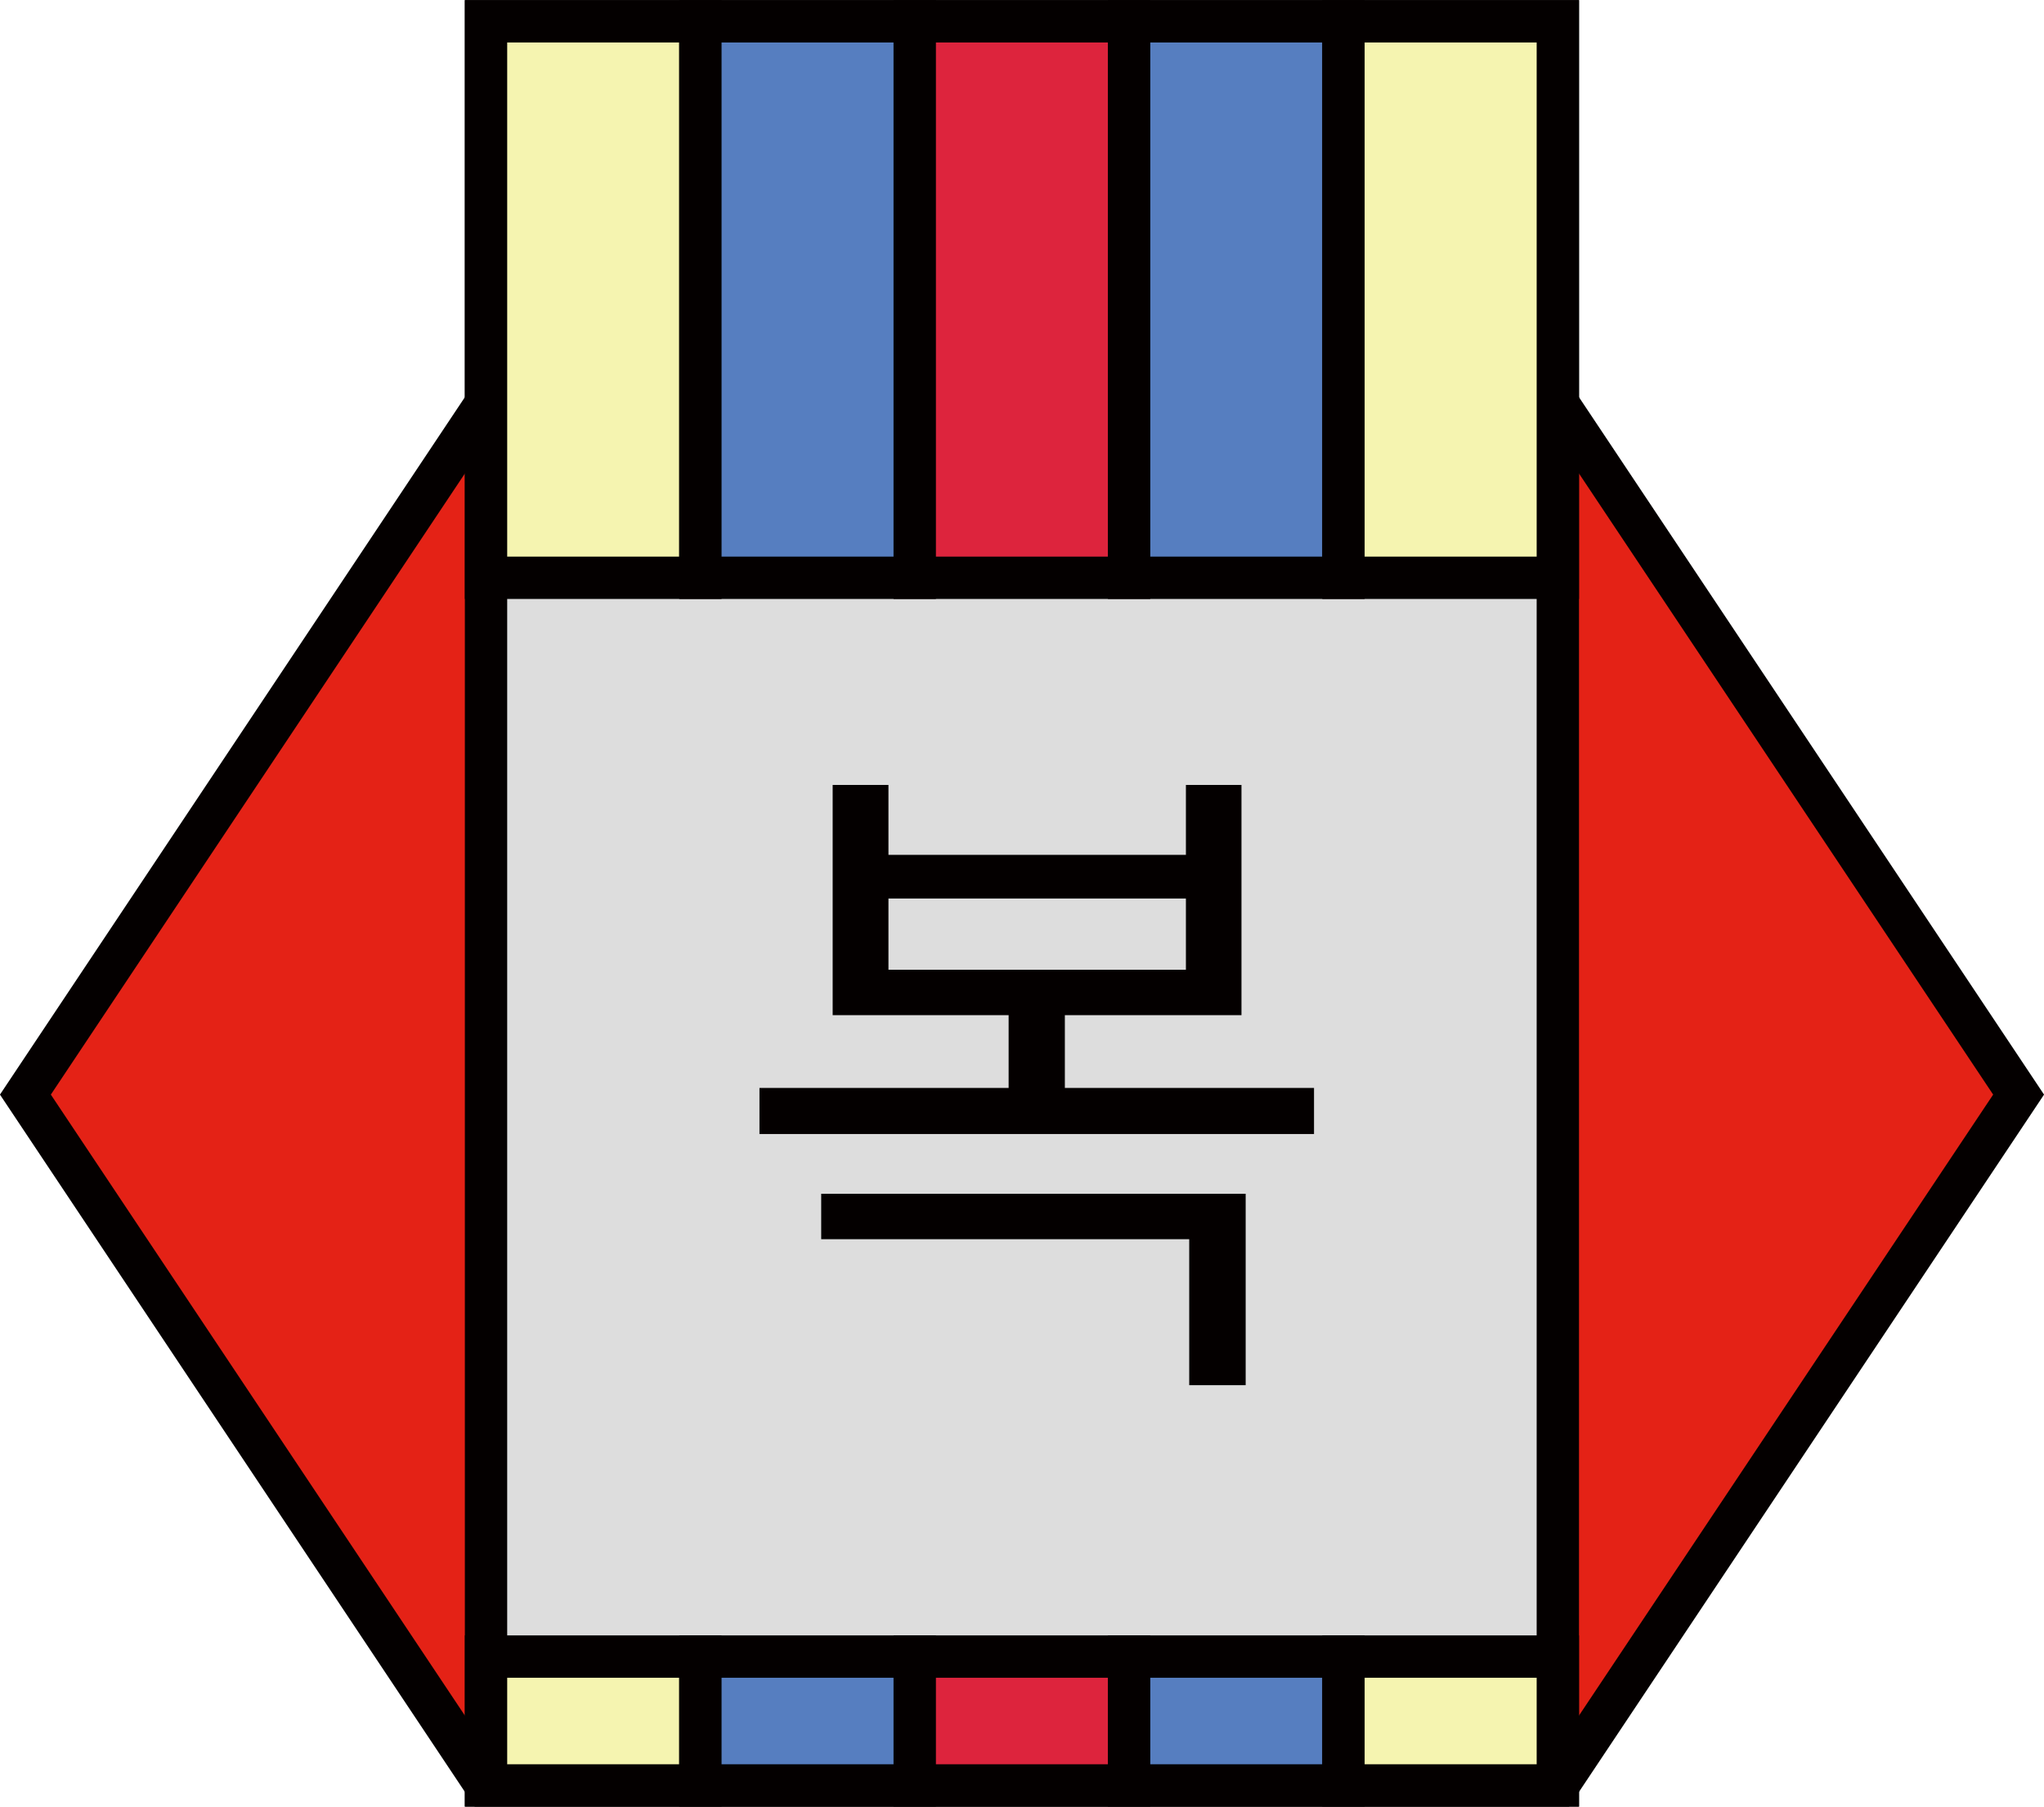
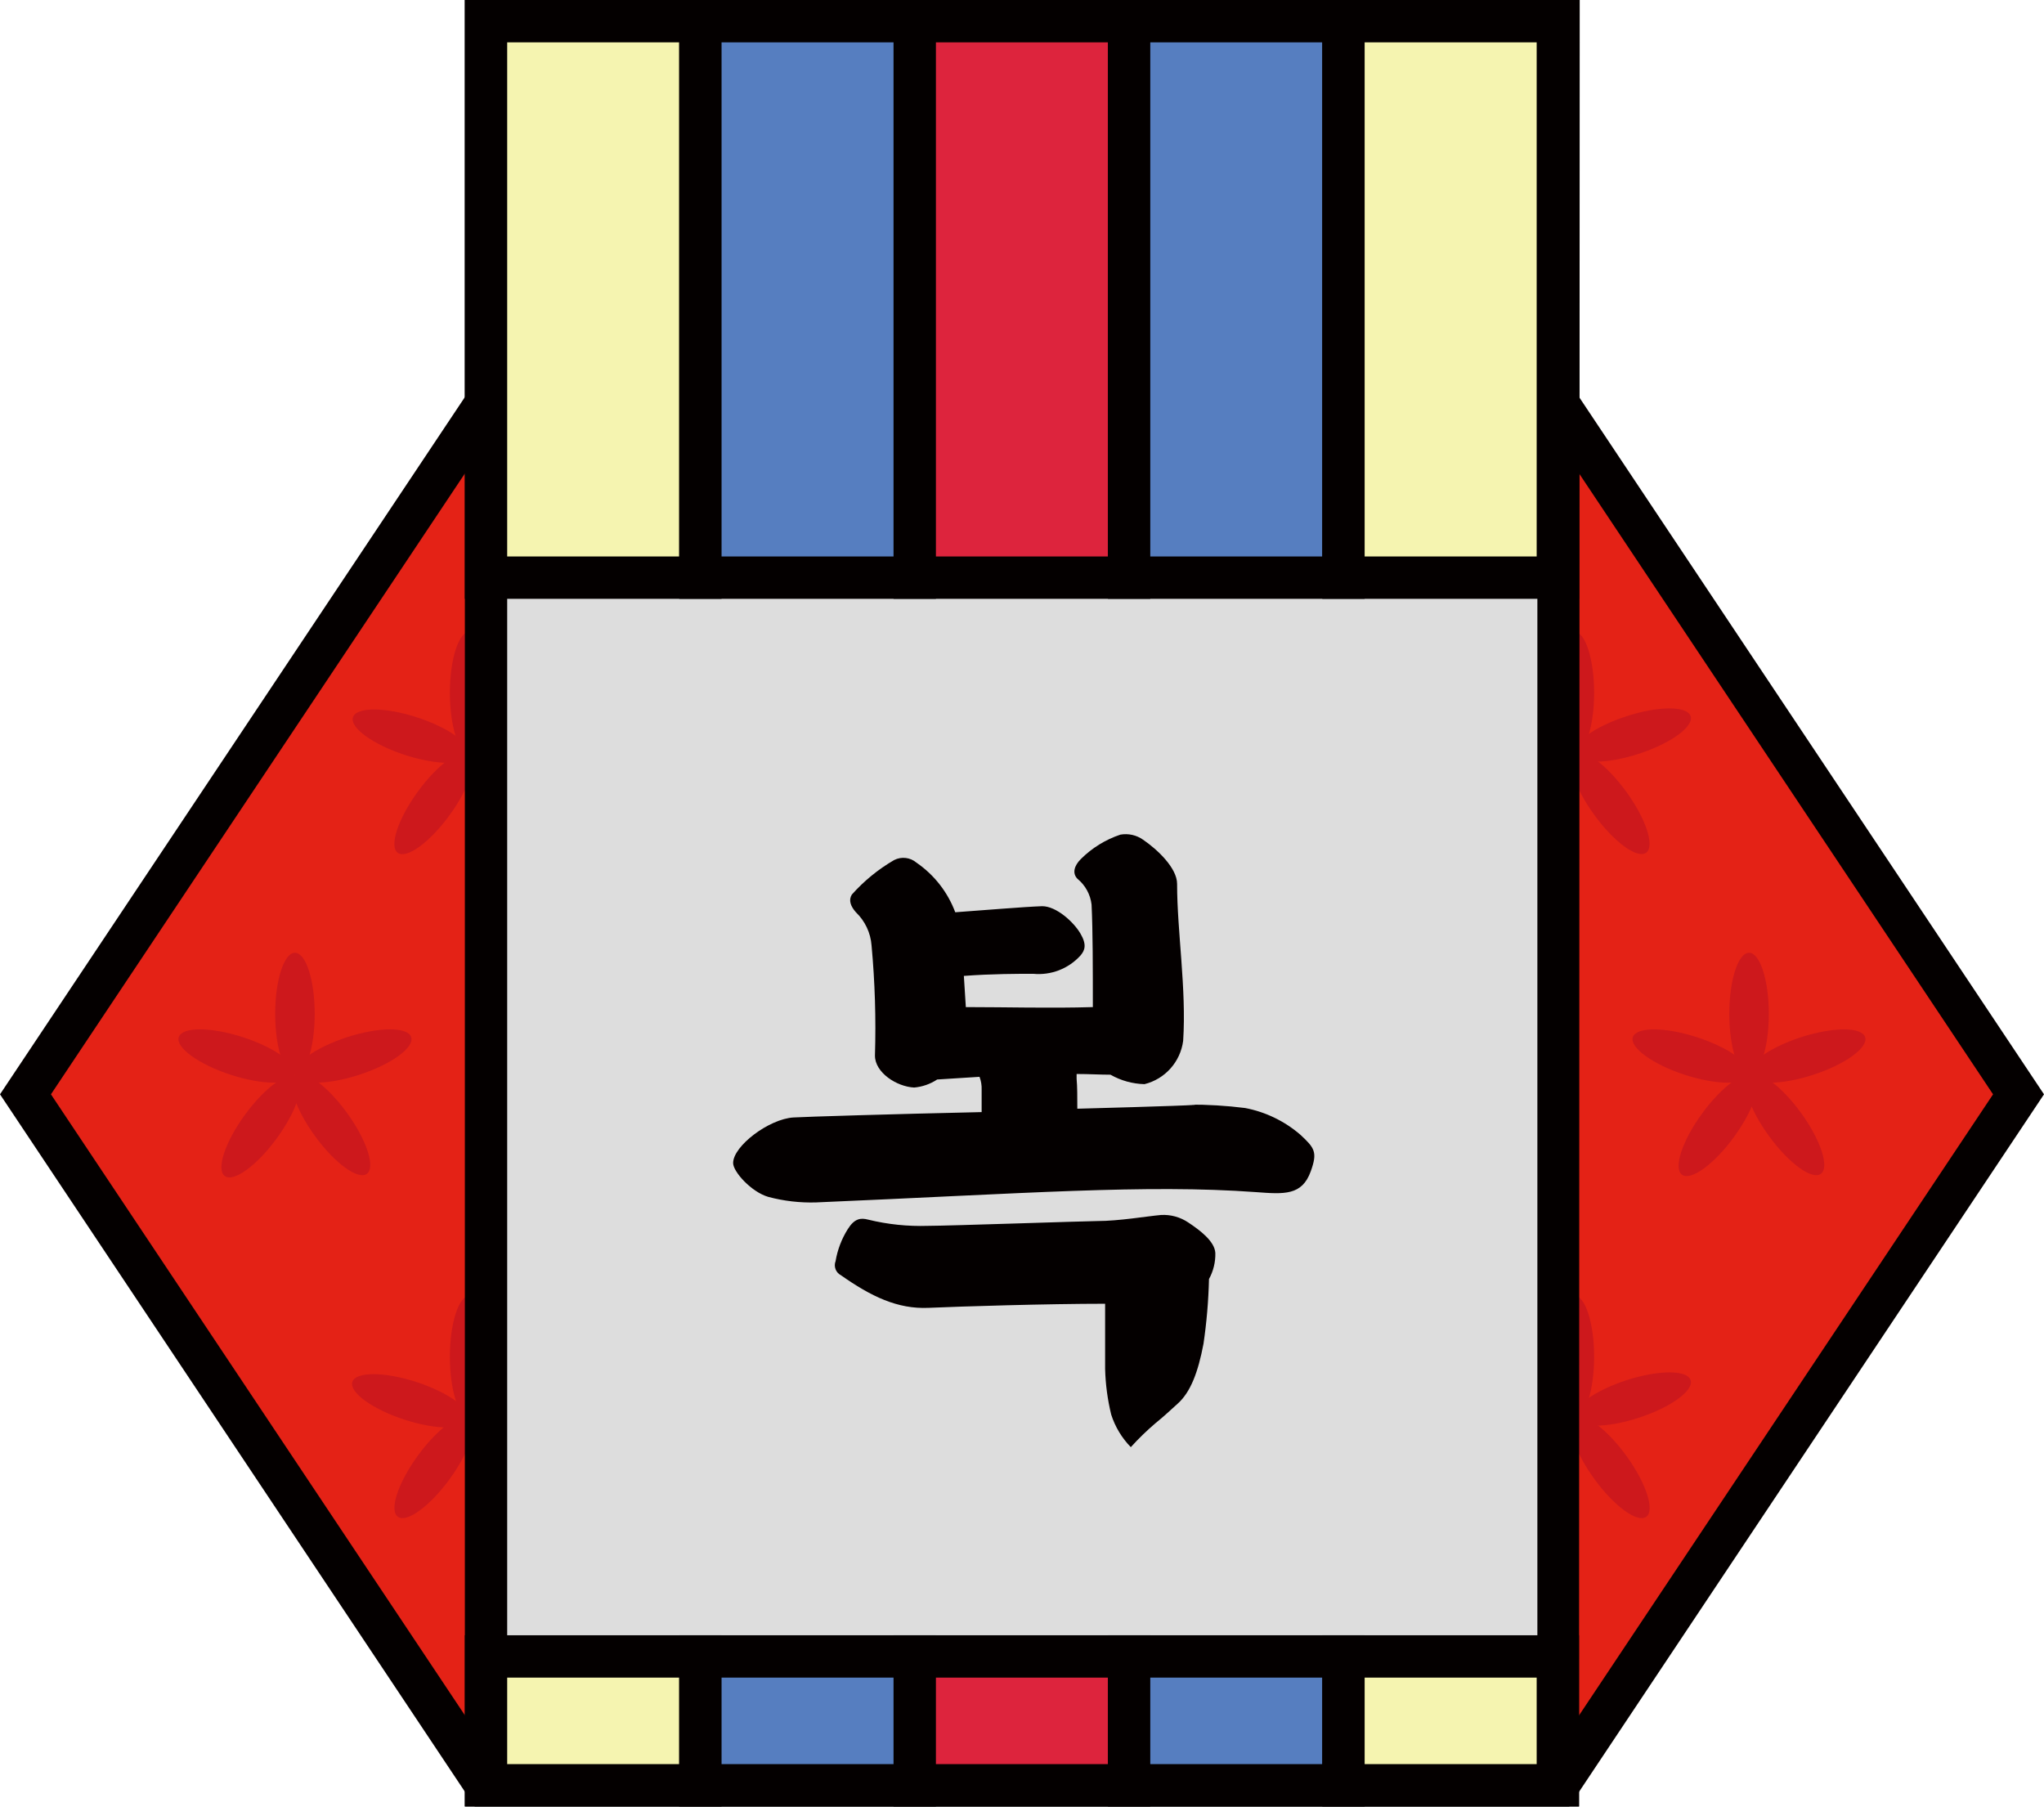
- <svg xmlns="http://www.w3.org/2000/svg" id="레이어_1" data-name="레이어 1" viewBox="0 0 144.84 128.02">
+ <svg xmlns="http://www.w3.org/2000/svg" id="레이어_1" data-name="레이어 1" viewBox="0 0 144.84 128">
  <defs>
-     <style>.cls-1{fill:none;}.cls-2{clip-path:url(#clip-path);}.cls-3{fill:#c18563;stroke:#a46c4a;}.cls-3,.cls-4,.cls-5,.cls-7,.cls-8,.cls-9{stroke-miterlimit:10;stroke-width:3px;}.cls-4{fill:#e42216;}.cls-4,.cls-5,.cls-7,.cls-8,.cls-9{stroke:#040000;}.cls-5{fill:#ddd;}.cls-6{font-size:48.11px;fill:#040000;font-family:BMEULJIRO-KSCpc-EUC-H, BM EULJIRO;}.cls-7{fill:#f5f4b0;}.cls-8{fill:#567ec0;}.cls-9{fill:#dd243d;}</style>
+     <style>.cls-1{fill:none;}.cls-2{clip-path:url(#clip-path);}.cls-3{fill:#f0b350;}.cls-4{fill:#040000;}.cls-5{fill:#ecca88;}.cls-6{fill:#e42216;}.cls-7{fill:#cd181c;}.cls-8{fill:#ddd;}.cls-9{fill:#f5f4b0;}.cls-10{fill:#567ec0;}.cls-11{fill:#dd243d;}</style>
    <clipPath id="clip-path">
-       <path class="cls-1" d="M-58-1677.14H1340.83A14.18,14.18,0,0,1,1355-1663v971.65a14.18,14.18,0,0,1-14.18,14.18H-58a14.18,14.18,0,0,1-14.18-14.18V-1663A14.17,14.17,0,0,1-58-1677.14Z" transform="translate(-535.72 -1818.56) rotate(90)" />
+       <polygon class="cls-1" points="-44.12 28.59 -120.07 28.59 -152.72 77.54 -120.07 126.5 -44.12 126.5 -11.48 77.54 -44.12 28.59" />
    </clipPath>
  </defs>
  <g class="cls-2">
-     <rect class="cls-3" x="15.33" y="-14.16" width="299.65" height="69.91" />
+     <rect class="cls-3" x="-73.17" y="68.14" width="107.29" height="4.08" transform="translate(-88.74 92.87) rotate(-123.69)" />
+     <path class="cls-4" d="M8.26,117.33-52.36,26.4l5-3.37L13.32,114ZM-49.59,27,8.82,114.56l1.73-1.15L-47.86,25.8Z" />
+     <rect class="cls-5" x="-76.56" y="70.4" width="107.29" height="4.08" transform="translate(-95.9 93.56) rotate(-123.69)" />
+     <path class="cls-4" d="M4.87,119.6-55.76,28.66l5.06-3.37L9.93,116.22ZM-53,29.22l58.41,87.6,1.73-1.15-58.4-87.61Z" />
+     <rect class="cls-3" x="-79.96" y="72.67" width="107.29" height="4.08" transform="translate(-103.06 94.26) rotate(-123.69)" />
+     <path class="cls-4" d="M1.47,121.86-59.15,30.93l5.06-3.38L6.53,118.49ZM-56.38,31.48,2,119.09l1.73-1.16-58.41-87.6Z" />
+     <rect class="cls-5" x="-83.35" y="74.93" width="107.29" height="4.08" transform="translate(-110.22 94.95) rotate(-123.69)" />
+     <path class="cls-4" d="M-1.92,124.12-62.55,33.19l5.06-3.37L3.14,120.75ZM-59.78,33.74l58.41,87.61L.36,120.2-58,32.59Z" />
  </g>
-   <polygon class="cls-4" points="110.39 28.6 34.44 28.6 1.8 77.56 34.44 126.51 110.39 126.51 143.04 77.56 110.39 28.6" />
-   <rect class="cls-5" x="34.44" y="1.51" width="75.95" height="125" />
-   <text class="cls-6" transform="translate(51.41 94.4)">복</text>
-   <rect class="cls-7" x="34.44" y="1.51" width="15.19" height="39.43" />
-   <rect class="cls-8" x="49.63" y="1.51" width="15.19" height="39.43" />
-   <rect class="cls-9" x="64.82" y="1.51" width="15.19" height="39.43" />
-   <rect class="cls-8" x="80.01" y="1.51" width="15.19" height="39.43" />
-   <rect class="cls-7" x="95.2" y="1.51" width="15.19" height="39.43" />
-   <rect class="cls-7" x="34.44" y="117.38" width="15.19" height="9.13" />
-   <rect class="cls-8" x="49.63" y="117.38" width="15.19" height="9.13" />
-   <rect class="cls-9" x="64.82" y="117.38" width="15.19" height="9.13" />
-   <rect class="cls-8" x="80.01" y="117.38" width="15.19" height="9.13" />
-   <rect class="cls-7" x="95.2" y="117.38" width="15.19" height="9.13" />
+   <polygon class="cls-6" points="110.39 28.59 34.44 28.59 1.8 77.54 34.44 126.5 110.39 126.5 143.04 77.54 110.39 28.59" />
+   <path class="cls-4" d="M111.2,128H33.64L0,77.54,33.64,27.09H111.2l33.64,50.45Zm-75.95-3h74.34l31.64-47.46L109.59,30.09H35.25L3.61,77.54Z" />
+   <ellipse class="cls-7" cx="20.9" cy="71.84" rx="1.4" ry="4.33" />
+   <ellipse class="cls-7" cx="16.79" cy="74.83" rx="1.4" ry="4.33" transform="translate(-59.57 67.67) rotate(-72)" />
+   <ellipse class="cls-7" cx="18.36" cy="79.67" rx="4.33" ry="1.4" transform="matrix(0.59, -0.81, 0.81, 0.59, -56.88, 47.69)" />
+   <ellipse class="cls-7" cx="23.45" cy="79.67" rx="1.4" ry="4.33" transform="translate(-42.35 29) rotate(-36)" />
+   <ellipse class="cls-7" cx="25.02" cy="74.83" rx="4.33" ry="1.4" transform="translate(-21.9 11.39) rotate(-18)" />
+   <ellipse class="cls-7" cx="33.28" cy="96.14" rx="1.4" ry="4.33" />
+   <ellipse class="cls-7" cx="29.16" cy="99.13" rx="1.4" ry="4.33" transform="matrix(0.31, -0.95, 0.95, 0.31, -74.13, 96.23)" />
+   <ellipse class="cls-7" cx="30.73" cy="103.97" rx="4.33" ry="1.4" transform="translate(-71.44 67.72) rotate(-54)" />
+   <ellipse class="cls-7" cx="35.82" cy="103.97" rx="1.4" ry="4.33" transform="translate(-54.27 40.91) rotate(-36)" />
+   <ellipse class="cls-7" cx="37.39" cy="99.13" rx="4.33" ry="1.4" transform="translate(-28.8 16.41) rotate(-18)" />
+   <ellipse class="cls-7" cx="33.28" cy="49.09" rx="1.4" ry="4.33" />
+   <ellipse class="cls-7" cx="29.16" cy="52.08" rx="1.4" ry="4.33" transform="matrix(0.31, -0.95, 0.95, 0.31, -29.39, 63.72)" />
+   <ellipse class="cls-7" cx="30.73" cy="56.92" rx="4.33" ry="1.4" transform="translate(-33.38 48.33) rotate(-54)" />
+   <ellipse class="cls-7" cx="35.82" cy="56.92" rx="1.4" ry="4.33" transform="translate(-26.62 31.93) rotate(-36)" />
+   <ellipse class="cls-7" cx="37.39" cy="52.08" rx="4.33" ry="1.4" transform="translate(-14.26 14.1) rotate(-18)" />
+   <ellipse class="cls-7" cx="123.94" cy="71.84" rx="1.4" ry="4.33" />
+   <ellipse class="cls-7" cx="128.05" cy="74.83" rx="4.33" ry="1.4" transform="translate(-16.86 43.23) rotate(-18)" />
+   <ellipse class="cls-7" cx="126.48" cy="79.67" rx="1.4" ry="4.33" transform="translate(-22.67 89.56) rotate(-36)" />
+   <ellipse class="cls-7" cx="121.39" cy="79.67" rx="4.33" ry="1.4" transform="matrix(0.59, -0.81, 0.81, 0.59, -14.41, 131.05)" />
+   <ellipse class="cls-7" cx="119.82" cy="74.83" rx="1.4" ry="4.33" transform="translate(11.63 165.66) rotate(-72)" />
+   <ellipse class="cls-7" cx="111.56" cy="96.14" rx="1.4" ry="4.33" />
+   <ellipse class="cls-7" cx="115.68" cy="99.13" rx="4.33" ry="1.4" transform="translate(-24.97 40.6) rotate(-18)" />
+   <ellipse class="cls-7" cx="114.11" cy="103.97" rx="1.4" ry="4.33" transform="translate(-39.32 86.93) rotate(-36)" />
+   <ellipse class="cls-7" cx="109.02" cy="103.97" rx="4.33" ry="1.4" transform="translate(-39.17 131.05) rotate(-54)" />
+   <ellipse class="cls-7" cx="107.45" cy="99.13" rx="1.4" ry="4.33" transform="translate(-20.03 170.68) rotate(-72)" />
+   <ellipse class="cls-7" cx="111.56" cy="49.09" rx="1.4" ry="4.33" />
+   <ellipse class="cls-7" cx="115.68" cy="52.08" rx="4.33" ry="1.4" transform="translate(-10.43 38.3) rotate(-18)" />
+   <ellipse class="cls-7" cx="114.11" cy="56.92" rx="1.4" ry="4.33" transform="translate(-11.67 77.94) rotate(-36)" />
+   <ellipse class="cls-7" cx="109.02" cy="56.92" rx="4.33" ry="1.4" transform="translate(-1.11 111.66) rotate(-54)" />
+   <ellipse class="cls-7" cx="107.45" cy="52.08" rx="1.4" ry="4.33" transform="translate(24.71 138.18) rotate(-72)" />
+   <rect class="cls-8" x="34.44" y="1.5" width="75.95" height="125" />
+   <path class="cls-4" d="M111.89,128H32.94V0h79Zm-75.95-3h73V3H35.94Z" />
+   <path class="cls-4" d="M92.88,83C92.26,84.72,91,84.62,89,84.47c-7.8-.57-16.41.1-31.18.73a11.76,11.76,0,0,1-3.37-.39c-1.2-.34-2.5-1.78-2.5-2.4,0-1.21,2.55-3.13,4.28-3.23.82-.05,7-.24,13.33-.38V77.21a2.3,2.3,0,0,0-.15-.91l-3,.19a3.53,3.53,0,0,1-1.63.57C63.54,77,62,76,62,74.8A63.67,63.67,0,0,0,61.76,67a3.63,3.63,0,0,0-1.11-2.36c-.38-.43-.53-.86-.29-1.25a12.21,12.21,0,0,1,3-2.45,1.44,1.44,0,0,1,1.59.19,7.42,7.42,0,0,1,2.74,3.51c2-.14,4.77-.38,6.16-.43,1,0,2.22,1.11,2.7,1.92s.33,1.21,0,1.59A4,4,0,0,1,73.21,69c-1,0-2.94,0-4.91.15l.14,2.21c2.89,0,6,.09,9,0,0-2.69,0-5.39-.09-7.26a2.77,2.77,0,0,0-1-1.83c-.38-.39-.24-.92.24-1.4a7.2,7.2,0,0,1,2.8-1.73A2.14,2.14,0,0,1,81,59.5c1,.68,2.41,2,2.41,3.13,0,3.37.67,7.46.43,11.12a3.65,3.65,0,0,1-2.74,3.07,5.14,5.14,0,0,1-2.41-.67c-.72,0-1.54-.05-2.4-.05v.34c.05.53.05,1.3.05,2.12,5.63-.15,9.76-.29,7.89-.29a31,31,0,0,1,4,.24,8.42,8.42,0,0,1,3.9,1.88C93.17,81.35,93.37,81.64,92.88,83Zm-7.21,7.65a37.6,37.6,0,0,1-.39,4.57c-.38,2-.91,3.42-1.83,4.24-.57.53-1.1,1-1.58,1.39a18.89,18.89,0,0,0-1.74,1.69,5.86,5.86,0,0,1-1.39-2.31A15.32,15.32,0,0,1,78.31,97c0-1.1,0-2.89,0-4.62-4.09,0-10.3.19-12.51.29s-4.09-.82-6.21-2.31a.8.8,0,0,1-.38-1,6.18,6.18,0,0,1,.86-2.26c.48-.77.92-.82,1.45-.68a15.71,15.71,0,0,0,4.23.44c1.39,0,11.35-.34,12-.34,1.54,0,3.51-.34,4.52-.43a3.14,3.14,0,0,1,1.93.53c.86.57,1.87,1.34,1.92,2.16A3.65,3.65,0,0,1,85.67,90.63Z" />
+   <rect class="cls-9" x="34.44" y="1.5" width="15.19" height="39.43" />
+   <path class="cls-4" d="M51.13,42.43H32.94V0H51.13Zm-15.19-3H48.13V3H35.94Z" />
+   <rect class="cls-10" x="49.63" y="1.5" width="15.19" height="39.43" />
+   <path class="cls-4" d="M66.32,42.43H48.13V0H66.32Zm-15.19-3H63.32V3H51.13Z" />
+   <rect class="cls-11" x="64.82" y="1.5" width="15.19" height="39.43" />
+   <path class="cls-4" d="M81.51,42.43H63.32V0H81.51Zm-15.19-3H78.51V3H66.32Z" />
+   <rect class="cls-10" x="80.01" y="1.5" width="15.19" height="39.43" />
+   <path class="cls-4" d="M96.7,42.43H78.51V0H96.7Zm-15.19-3H93.7V3H81.51Z" />
+   <rect class="cls-9" x="95.2" y="1.5" width="15.19" height="39.43" />
+   <path class="cls-4" d="M111.89,42.43H93.7V0h18.19Zm-15.19-3h12.19V3H96.7Z" />
+   <rect class="cls-9" x="34.44" y="117.37" width="15.19" height="9.13" />
+   <path class="cls-4" d="M51.13,128H32.94V115.87H51.13Zm-15.19-3H48.13v-6.13H35.94Z" />
+   <rect class="cls-10" x="49.63" y="117.37" width="15.19" height="9.13" />
+   <path class="cls-4" d="M66.32,128H48.13V115.87H66.32Zm-15.19-3H63.32v-6.13H51.13Z" />
+   <rect class="cls-11" x="64.82" y="117.37" width="15.19" height="9.13" />
+   <path class="cls-4" d="M81.51,128H63.32V115.87H81.51Zm-15.19-3H78.51v-6.13H66.32Z" />
+   <rect class="cls-10" x="80.01" y="117.37" width="15.19" height="9.13" />
+   <path class="cls-4" d="M96.7,128H78.51V115.87H96.7Zm-15.19-3H93.7v-6.13H81.51Z" />
+   <rect class="cls-9" x="95.2" y="117.37" width="15.19" height="9.13" />
+   <path class="cls-4" d="M111.89,128H93.7V115.87h18.19ZM96.7,125h12.19v-6.13H96.7Z" />
</svg>
